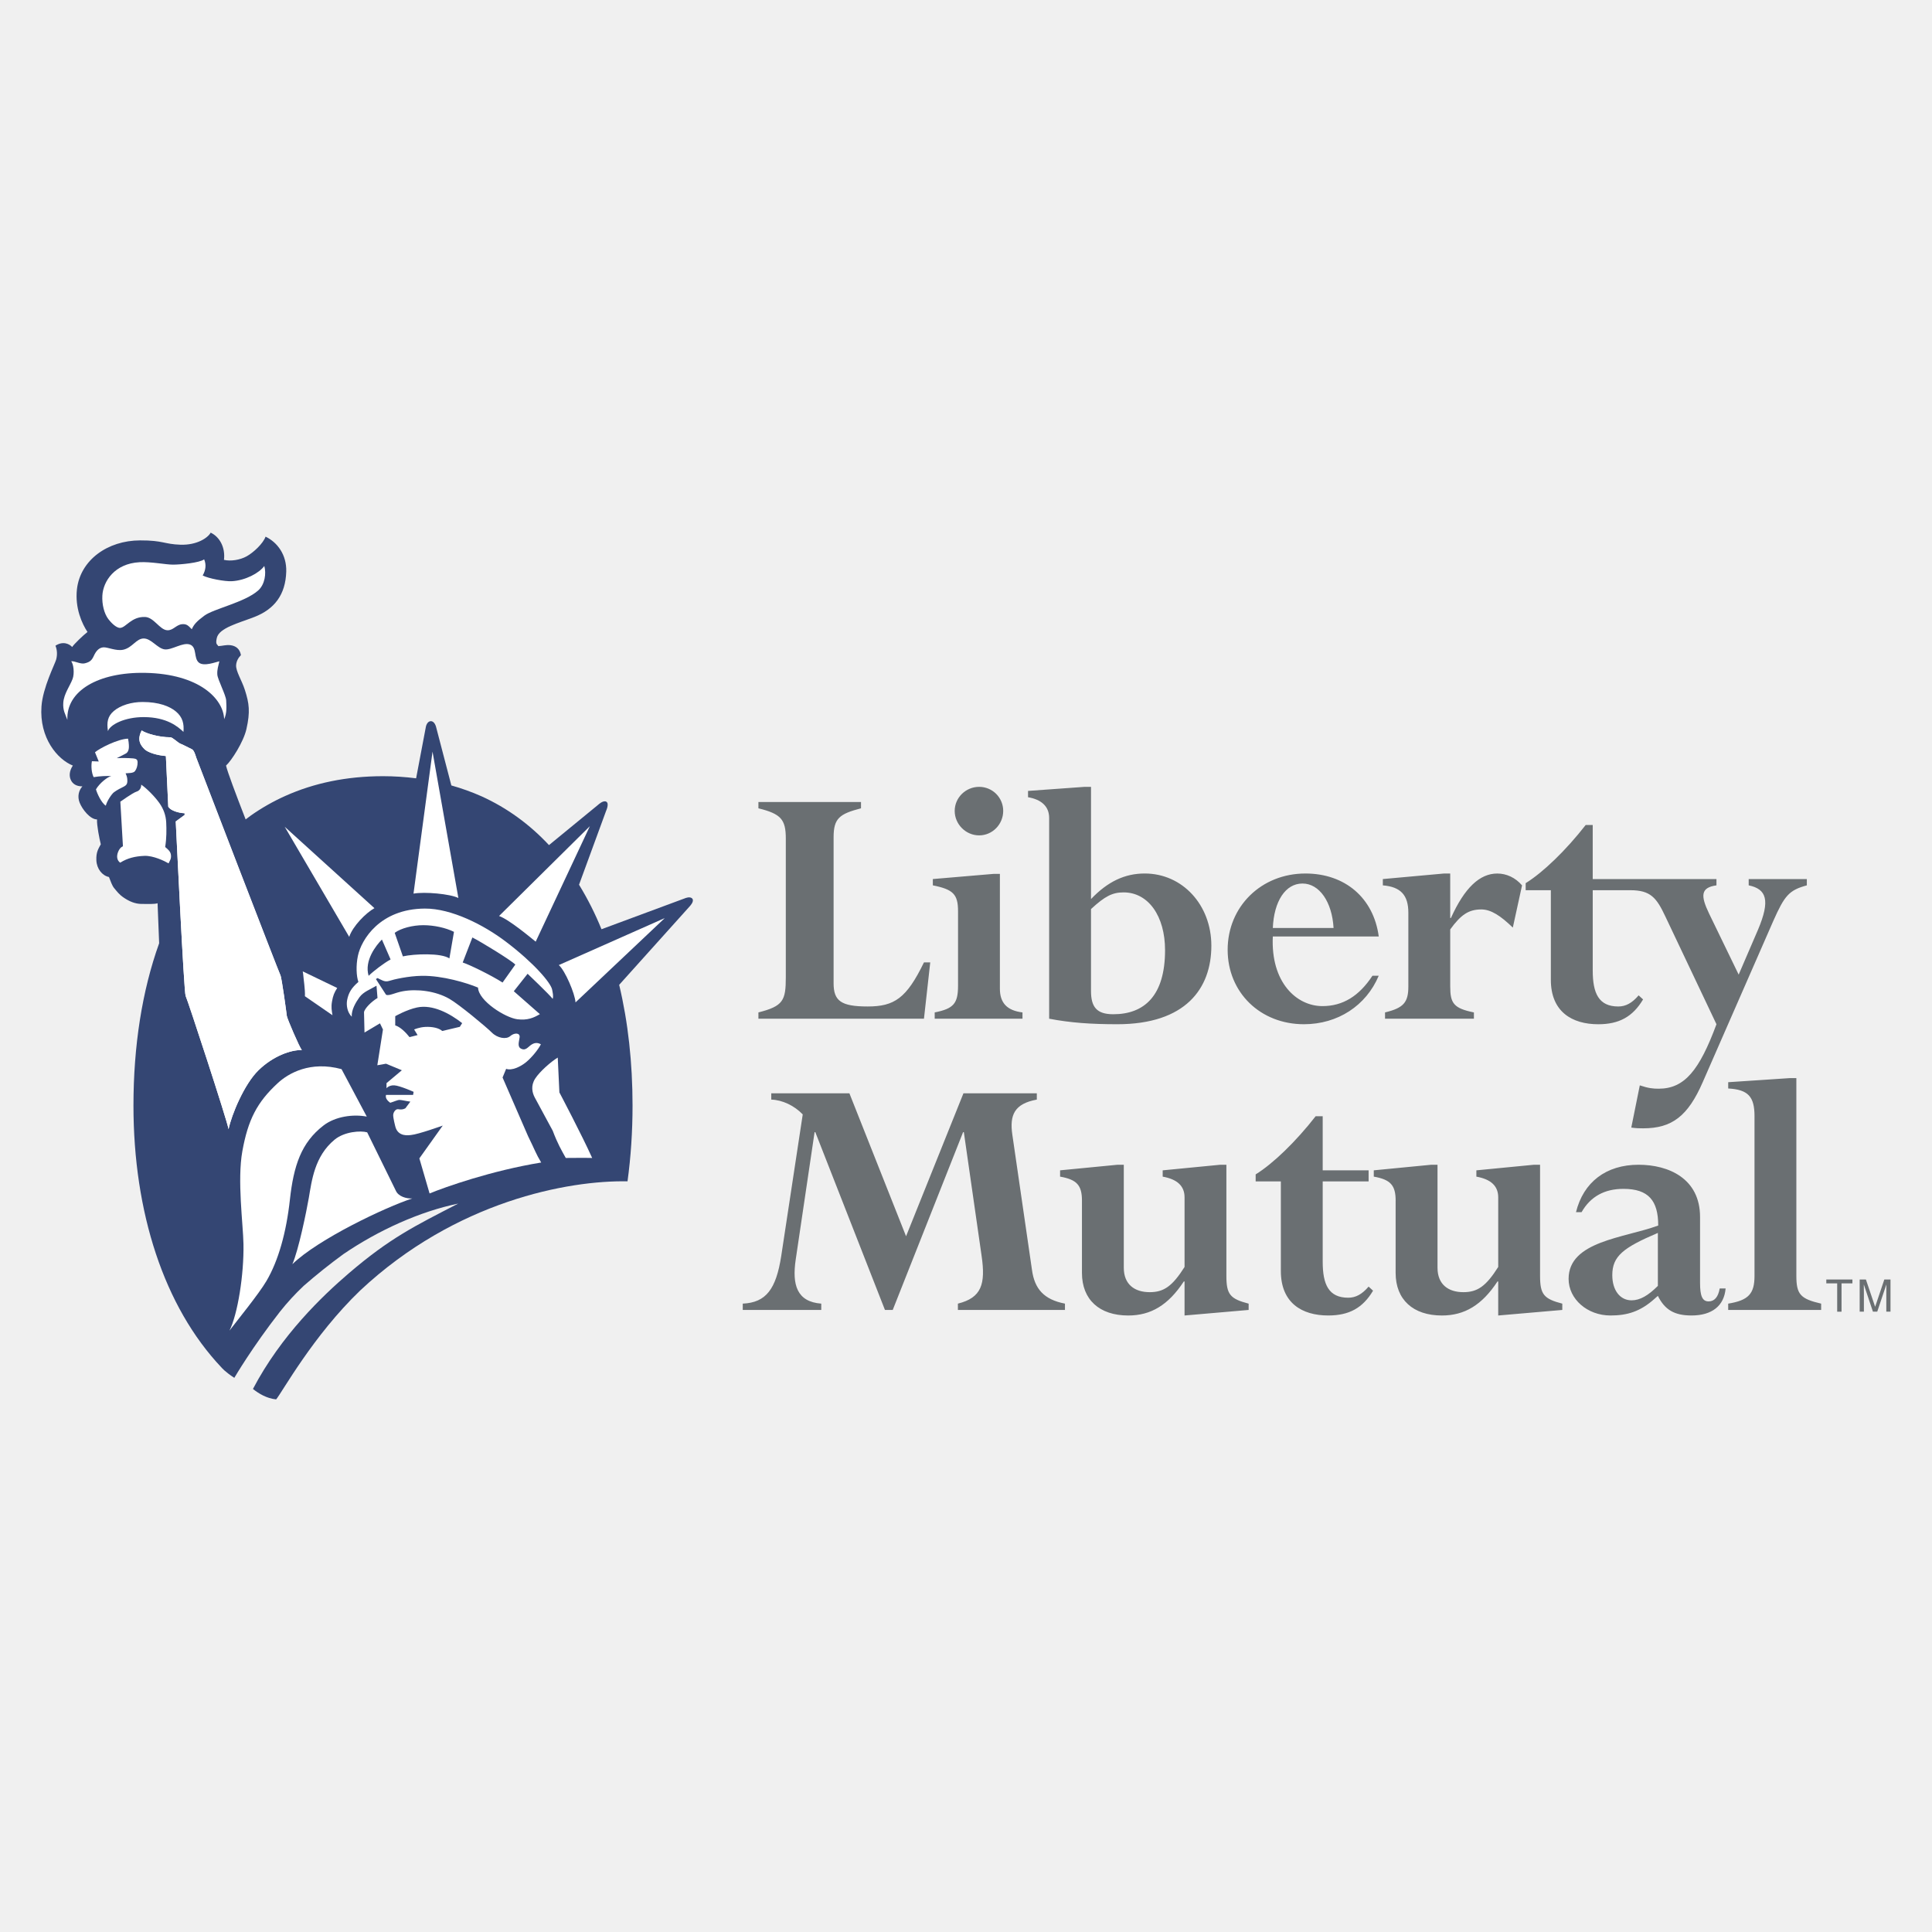
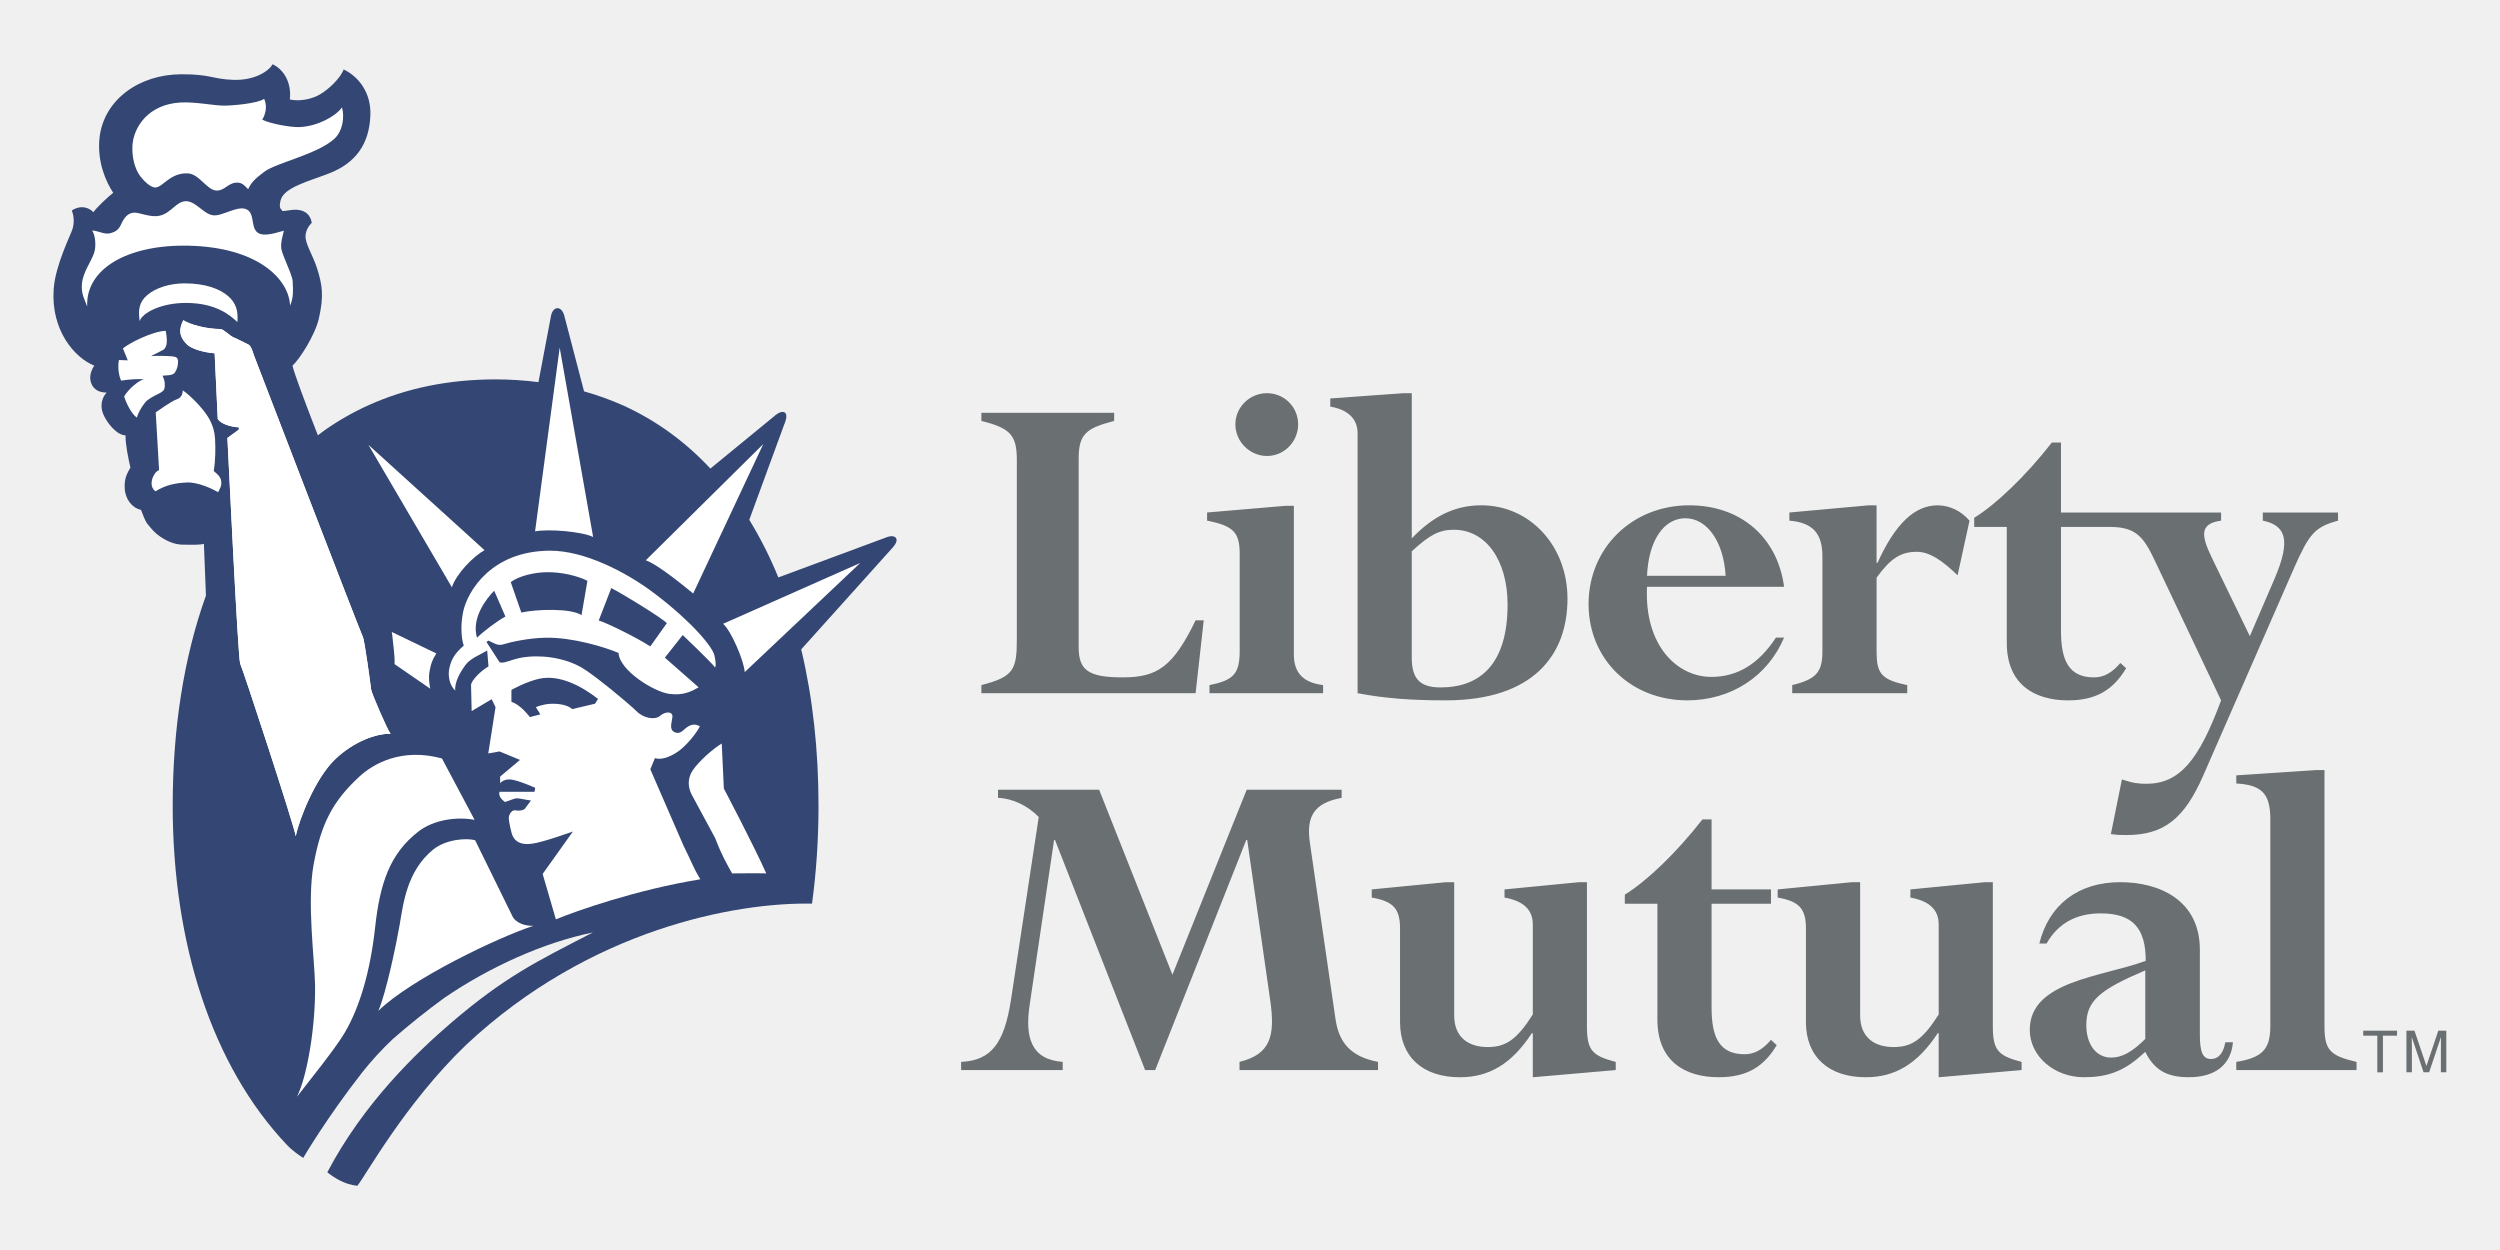
- <svg xmlns="http://www.w3.org/2000/svg" viewBox="0 0 200 200">
+ <svg xmlns="http://www.w3.org/2000/svg" viewBox="0 50 200 100">
  <path fill="none" d="M0 0h200v200H0z" />
  <path d="M71.676 93.038c-.219-.289-.76-.051-.76-.051l-8.65 3.207a31.436 31.436 0 0 0-2.324-4.609l2.801-7.643s.35-.759.025-.948c-.322-.191-.848.317-.848.317l-5.088 4.173c-1.984-2.125-4.313-3.839-6.989-5.053a23.204 23.204 0 0 0-3.119-1.122l-1.579-6.047s-.136-.606-.542-.606c-.405 0-.515.573-.515.573l-1.012 5.342a27.194 27.194 0 0 0-3.426-.22c-3.795 0-7.166.72-10.117 2.044a21.426 21.426 0 0 0-3.563 2.025c-.185.13-.36.271-.541.406-1.05-2.703-1.876-4.909-2.031-5.572.583-.529 1.808-2.457 2.107-3.758.415-1.82.288-2.681-.15-4.058-.317-1.007-.954-1.949-.912-2.585.032-.475.285-.815.499-1.034-.116-.668-.551-.959-1.068-1.026-.476-.064-.847.076-1.271.095-.106-.196-.319-.159-.159-.848.242-1.044 2.244-1.534 3.884-2.169 2.075-.805 3.234-2.3 3.304-4.699.05-1.745-.922-3.036-2.141-3.618-.245.704-1.256 1.651-1.959 2.037-.692.382-1.652.528-2.346.366.152-1.283-.44-2.376-1.377-2.817-.3.547-1.427 1.301-3.121 1.249-1.694-.054-1.803-.455-4.183-.447-3.388.006-6.194 2.05-6.539 5.05-.222 1.949.527 3.584 1.092 4.431-.422.317-1.412 1.27-1.589 1.556-.245-.286-.917-.666-1.727-.137.175.426.208.944.07 1.441-.14.491-1.376 2.893-1.517 4.831-.24 3.281 1.655 5.502 3.245 6.137-.351.53-.424 1.093-.176 1.554.163.305.492.6 1.165.6-.388.423-.535 1.062-.283 1.692.283.705 1.092 1.73 1.799 1.73-.035.599.247 2.008.389 2.574-.246.459-.495.806-.458 1.652.035.882.6 1.594 1.304 1.735.177.425.31.89.555 1.172.247.283.467.626.998.978.528.353 1.128.637 1.835.637.705 0 1.326.034 1.644-.071.015.202.081 2.069.163 4.142-1.774 4.938-2.659 10.663-2.659 16.804v.003c.001 11.007 3.14 20.813 9.133 27.133 0 0 .345.425 1.307 1.047 0 0 1.876-3.206 4.729-6.852a25.053 25.053 0 0 1 2.462-2.679 61.037 61.037 0 0 1 4.09-3.268c3.688-2.512 7.956-4.426 11.9-5.24-4.523 2.331-7.087 3.581-11.34 7.227-2.691 2.309-6.981 6.382-9.913 11.964.61.484 1.432.981 2.401 1.079.62-.728 3.808-6.574 8.703-11.274 9.902-9.272 21.566-11.416 27.673-11.299.343-2.514.52-5.135.52-7.841 0-4.433-.462-8.643-1.384-12.501l7.291-8.114c0-.003.504-.506.288-.797z" fill="#344673" />
  <path d="M17.452 89.375c-.422-.247-1.587-.814-2.504-.776-.951.038-1.754.23-2.504.705-.317-.213-.416-.636-.212-1.13.202-.492.495-.563.495-.563l-.269-4.623s1.299-.924 1.65-1.029c.352-.105.512-.381.512-.733.575.391 1.424 1.257 1.879 1.906.425.6.672 1.268.707 2.01.035.74.042 1.623-.107 2.54.29.248.564.458.6.845.035.391-.105.53-.247.848zM59.577 103.768c-.051-.901-1.097-3.334-1.731-3.864l10.974-4.867-9.243 8.731zM29.473 85.586l9.288 8.426c-.897.504-2.242 1.861-2.611 2.97l-6.677-11.396zM34.908 102.276c-.317.495-.431.792-.537 1.39-.107.602-.028.935.045 1.429l-2.851-1.966c.035-.668-.14-1.757-.185-2.326-.005-.062-.025-.162-.041-.247l3.569 1.72z" fill="#fff" />
  <path d="M19.216 103.096c-.176-.317-.987-17.462-1.022-18.059l.917-.669v-.178c-.669-.036-1.447-.282-1.691-.673l-.248-5.253c-.919-.071-1.864-.362-2.216-.713-.439-.441-.782-.982-.287-1.935.457.32 1.796.707 2.961.707.246 0 .765.555 1.06.671.337.134.902.446 1.169.563.24.105.389.669.46.881.07.212 8.563 22.261 8.706 22.507.142.247.637 3.949.669 4.232.038.282 1.307 3.243 1.553 3.527-1.128-.034-2.977.612-4.494 2.097-1.482 1.447-2.793 4.628-3.091 6.095-.106-.777-4.268-13.483-4.446-13.8zM30.01 124.189c-.369 3.389-1.194 6.329-2.434 8.429-.797 1.352-3.037 4.093-3.821 5.127.849-1.691 1.504-5.777 1.449-8.953-.035-2.062-.661-6.611-.115-9.627.587-3.236 1.507-5.055 3.673-7.049 1.104-1.017 3.366-2.316 6.594-1.439l2.612 4.912c-1.398-.267-3.245-.027-4.477.92-2.316 1.779-3.096 4.178-3.481 7.68z" fill="#fff" />
  <path d="M30.265 130.869c.635-1.43 1.47-5.505 1.704-6.869.302-1.749.582-4.303 2.666-6.021 1.024-.845 2.706-.955 3.375-.76l2.955 6.017c.264.637 1.132.862 1.713.827-2.768.899-9.747 4.212-12.413 6.806zM55.399 111.659c-.475.742-.305 1.454-.042 1.951.3.56 1.863 3.448 1.863 3.448.493 1.31.878 1.969 1.348 2.813.847 0 1.764-.022 2.732 0-1.033-2.313-3.392-6.784-3.392-6.784l-.17-3.607c-.687.415-1.864 1.439-2.339 2.179zM42.806 92.506c1.164-.21 3.8.031 4.645.455L44.775 77.81l-1.969 14.696zM20.318 78.438c-.071-.211-.217-.776-.46-.881-.265-.119-.832-.432-1.169-.566-.292-.115-.813-.668-1.059-.668-1.164 0-2.505-.387-2.962-.707-.495.953-.152 1.494.287 1.935.353.351 1.297.638 2.216.713l.248 5.253c.245.391 1.022.635 1.691.669v.176l-.917.673c.035.597.846 17.742 1.024 18.059.175.317 4.338 13.023 4.443 13.798.297-1.464 1.609-4.647 3.091-6.094 1.517-1.482 3.366-2.129 4.494-2.095-.246-.284-1.515-3.245-1.553-3.527-.032-.283-.527-3.985-.667-4.232-.142-.246-8.637-22.294-8.707-22.506z" fill="#fff" />
  <path d="M14.893 74.234c2.399.005 3.536 1.002 4.098 1.531.07-.811-.058-1.526-.812-2.137-.627-.509-1.729-.959-3.421-.959-1.129 0-2.264.331-2.97.929-.647.55-.753 1.171-.613 2.089.211-.67 1.742-1.461 3.718-1.453zM10.596 61.648c-.053.915.19 1.87.615 2.435.241.321.812.94 1.234.916.601-.038 1.165-1.186 2.574-1.13.917.036 1.517 1.331 2.294 1.375.6.038.917-.562 1.524-.627.519-.055.699.206 1.017.522.212-.492.517-.827 1.304-1.409.952-.707 4.198-1.377 5.575-2.611.689-.618.845-1.76.627-2.529-.522.733-1.969 1.507-3.378 1.577-.707.035-2.401-.277-3.001-.594.301-.516.4-1.103.152-1.668-.459.354-2.443.546-3.221.546-.776 0-2.289-.316-3.463-.251-2.576.136-3.768 1.966-3.853 3.448z" fill="#fff" />
  <path d="M15.041 69.654c5.575.107 8.091 2.681 8.163 4.798.283-.637.245-1.235.21-1.941-.027-.562-.879-2.15-.917-2.68-.035-.529.106-.881.212-1.375-.352.07-1.586.564-2.116.141-.567-.454-.175-1.586-.917-1.869-.742-.285-1.904.599-2.646.494-.74-.107-1.375-1.127-2.149-1.127-.78 0-1.167.95-2.119 1.163-.734.164-1.624-.279-2.059-.246-.48.034-.77.408-.982.866-.211.461-.382.649-.945.79-.45.114-1.094-.28-1.412-.21.246.247.37 1.25.147 1.834-.282.741-.887 1.518-.959 2.442-.06.816.212 1.192.425 1.791-.142-3.001 3.196-4.964 8.064-4.871zM11.527 80.342c-.387.071-1.199.707-1.594 1.369.115.427.572 1.421 1.022 1.693.102-.459.607-1.224.857-1.402.35-.251.702-.423.984-.562.282-.143.387-.284.387-.605 0-.314-.041-.464-.182-.781.28-.034.802.009.982-.24.175-.245.26-.565.26-.881 0-.319-.143-.39-.458-.424a13.204 13.204 0 0 0-1.7-.022l.924-.473c.21-.103.282-.315.318-.492.034-.176.026-.574-.071-1.057-1.06.034-2.929.986-3.423 1.409l.39.955-.707-.029c-.105.483-.035 1.228.177 1.65.635-.108 1.375-.142 1.834-.108zM57.156 102.443c-.13-.685-1.849-2.734-4.78-4.954-2.284-1.737-5.637-3.449-8.396-3.434-4.656.027-6.579 3.224-6.93 4.893-.212 1.009-.161 2.101.051 2.701-.74.635-1.022 1.146-1.165 1.869-.1.521 0 1.269.478 1.729-.053-.689.415-1.486.794-2.011.425-.583 1.129-.81 1.767-1.195l.105 1.272c-.603.347-1.347 1.087-1.397 1.474l.05 2.102 1.601-.954.309.637-.582 3.703.899-.16 1.639.678-1.587 1.332v.532s.241-.328.8-.303c.56.025 2.004.672 2.004.672l-.052.32H39.96c-.107.369.222.654.435.812.368-.104.751-.295.962-.295.209 0 .699.125 1.122.178l-.507.68s-.262.2-.742.104c-.264-.052-.527.317-.527.62 0 .32.205 1.114.205 1.114.26 1.192 1.477.949 1.632.938.774-.067 3.293-.978 3.293-.978l-2.421 3.396 1.058 3.631c1.598-.657 6.371-2.354 11.554-3.203-.566-.939-.658-1.314-1.353-2.714l-2.645-6.084.37-.899c.582.212 1.48-.213 2.062-.688.583-.477 1.27-1.324 1.534-1.854-.37-.21-.685-.16-1.004.055-.317.213-.564.62-1.004.422-.479-.209-.245-.731-.192-1.209.053-.475-.55-.482-.972-.115-.424.37-1.325.213-1.907-.367-.582-.584-3.383-2.913-4.39-3.49-1.447-.832-3.386-1.045-4.815-.787-.834.147-1.429.518-1.747.359l-1.047-1.619.167-.104c.37.159.719.454 1.197.296.475-.159 2.006-.509 3.386-.528 2.119-.036 4.692.738 5.822 1.219.052 1.374 2.821 3.12 4.073 3.277 1.057.133 1.697-.157 2.329-.529l-2.699-2.371 1.429-1.809s2.276 2.168 2.594 2.596c.101-.252-.001-.664-.056-.957zm-16.241 2.752s1.162-.668 2.256-.902c1.614-.345 3.403.625 4.672 1.621l-.242.383-1.819.43c-.354-.314-1.024-.455-1.748-.422-.644.032-1.163.267-1.163.267l.358.58-.836.212c-.37-.475-.952-1.059-1.479-1.217v-.952zm-2.755-4.179c-.476-1.597.796-3.176 1.375-3.756l.899 2.062c-.684.371-1.744 1.178-2.274 1.694zm8.361-1.8c-.847-.583-3.65-.478-4.815-.212l-.847-2.437c.637-.475 1.853-.792 2.963-.792 1.112 0 2.328.268 3.173.689l-.474 2.752zm5.504 2.496c-1.165-.749-3.442-1.86-4.126-2.074l1.002-2.591c.849.425 3.97 2.326 4.446 2.805l-1.322 1.86zM51.664 94.823c1.047.372 3.261 2.233 3.791 2.657l5.607-11.954-9.398 9.297z" fill="#fff" />
  <g>
    <g fill="#6a6f72">
      <path d="M86.293 101.776c0 1.839.769 2.414 3.528 2.414s4.023-.842 5.827-4.563h.65l-.65 5.83H78.511v-.652c2.569-.651 2.836-1.229 2.836-3.644v-14.34c0-1.994-.497-2.567-2.836-3.145v-.652h10.62v.652c-2.224.577-2.837 1.036-2.837 2.992v15.108zM103.508 102.349c0 1.457.729 2.264 2.339 2.456v.652h-9.088v-.652c1.954-.385 2.417-.922 2.417-2.761v-7.708c0-1.764-.5-2.262-2.609-2.685v-.652l6.29-.535h.652v11.885zm-2.147-20.895a2.486 2.486 0 0 1 2.491 2.491c0 1.382-1.111 2.533-2.491 2.533-1.382 0-2.531-1.151-2.531-2.533 0-1.379 1.149-2.491 2.531-2.491zM112.94 94.106c1.457-1.343 2.222-1.726 3.373-1.726 2.566 0 4.293 2.454 4.293 5.982 0 4.715-2.146 6.632-5.364 6.632-1.729 0-2.302-.768-2.302-2.414v-8.474zm0-12.652h-.654l-5.864.422v.652c1.342.23 2.186.919 2.186 2.146v20.782c2.185.42 4.333.572 7.055.572 7.056 0 9.736-3.681 9.736-8.129 0-4.218-2.988-7.475-6.898-7.475-2.071 0-3.838.843-5.56 2.647V81.454zM131.763 96.062c.115-2.761 1.302-4.6 3.068-4.6 1.762 0 3.066 1.917 3.219 4.6h-6.287zm10.965.881c-.535-3.985-3.486-6.518-7.591-6.518-4.561 0-8.051 3.411-8.051 7.898 0 4.409 3.373 7.705 7.897 7.705 3.488 0 6.439-1.916 7.744-5.022h-.65c-1.382 2.109-3.068 3.146-5.177 3.146-2.684 0-5.367-2.457-5.138-7.21h10.966zM156.607 96.023c-1.267-1.226-2.264-1.878-3.261-1.878-1.302 0-2.109.536-3.219 2.069v5.905c0 1.727.343 2.261 2.451 2.686v.652h-9.2v-.652c1.92-.462 2.414-1.037 2.414-2.686v-7.63c0-1.84-.802-2.684-2.641-2.837V91l6.321-.573h.654v4.602h.075c1.419-3.146 2.991-4.602 4.795-4.602.955 0 1.877.423 2.566 1.226l-.955 4.37zM181.024 90.999v.652c1.842.382 2.262 1.534.96 4.603l-1.997 4.638-3.065-6.324c-.885-1.842-.885-2.686.765-2.916V91h-12.809v-5.596h-.729c-2.034 2.607-4.41 4.909-6.212 6.02v.729h2.606v9.279c0 3.296 2.187 4.598 4.907 4.598 2.148 0 3.568-.767 4.64-2.571l-.459-.42c-.69.808-1.345 1.152-2.106 1.152-2.034 0-2.646-1.379-2.646-3.721v-8.317h3.876c2.108 0 2.723.767 3.643 2.722l5.29 11.155c-1.765 4.755-3.296 6.672-5.979 6.672-.577 0-1.037-.038-1.957-.345l-.882 4.37c.54.077.845.077 1.227.077 2.991 0 4.641-1.267 6.175-4.793l7.283-16.64c1.189-2.684 1.649-3.218 3.488-3.719V91h-6.019zM106.831 131.466c.268 1.954 1.229 3.065 3.413 3.485v.652H99.162v-.652c2.454-.611 2.877-2.026 2.454-4.939l-1.839-12.811h-.078l-7.283 18.402h-.807l-7.208-18.402h-.075l-1.954 13.19c-.385 2.608.113 4.37 2.644 4.56v.652H76.89v-.652c2.414-.109 3.448-1.494 3.984-4.939l2.225-14.649c-.882-.92-2.109-1.494-3.258-1.534v-.652h8.088l5.866 14.8 5.942-14.8h7.594v.652c-2.302.425-2.839 1.571-2.533 3.643l2.033 13.994zM112.004 124.297c0-1.611-.537-2.186-2.264-2.493v-.652l5.944-.577h.651v10.659c0 1.727 1.112 2.531 2.687 2.531 1.454 0 2.336-.612 3.603-2.608v-7.206c0-1.189-.77-1.877-2.264-2.146v-.652l5.942-.577h.652v11.504c0 1.916.385 2.376 2.304 2.873v.652l-6.635.575v-3.523h-.077c-1.609 2.451-3.413 3.523-5.752 3.523-2.988 0-4.792-1.647-4.792-4.408v-7.475zM132.593 122.301h-2.608v-.728c1.801-1.111 4.18-3.413 6.209-6.019h.732v5.597h4.752v1.149h-4.752v8.32c0 2.339.611 3.719 2.644 3.719.765 0 1.419-.346 2.108-1.15l.46.423c-1.072 1.802-2.491 2.566-4.641 2.566-2.721 0-4.904-1.3-4.904-4.601v-9.276zM144.477 124.297c0-1.611-.537-2.186-2.264-2.493v-.652l5.944-.577h.654v10.659c0 1.727 1.109 2.531 2.679 2.531 1.459 0 2.341-.612 3.605-2.608v-7.206c0-1.189-.768-1.877-2.262-2.146v-.652l5.942-.577h.652v11.504c0 1.916.385 2.376 2.301 2.873v.652l-6.634.575v-3.523h-.075c-1.611 2.451-3.413 3.523-5.754 3.523-2.988 0-4.79-1.647-4.79-4.408v-7.475zM171.622 133.115c-1 .997-1.842 1.494-2.724 1.494-1.189 0-1.994-1.037-1.994-2.606 0-1.954 1.109-2.838 4.718-4.372v5.484zm4.367-7.134c0-3.988-3.258-5.407-6.364-5.407-3.373 0-5.712 1.804-6.479 4.91h.577c.917-1.612 2.374-2.414 4.33-2.414 2.608 0 3.605 1.227 3.605 3.796-3.528 1.302-9.277 1.608-9.277 5.52 0 2.108 1.954 3.793 4.333 3.793 1.761 0 3.103-.42 4.56-1.725l.348-.305c.725 1.454 1.724 2.029 3.485 2.029 2.111 0 3.376-.995 3.528-2.796h-.612c-.155.882-.537 1.339-1.151 1.339-.65 0-.883-.572-.883-1.914v-6.826zM181.627 115.555c0-2.032-.655-2.762-2.724-2.876v-.65l6.403-.425h.652v20.475c0 1.916.423 2.376 2.566 2.873v.652h-9.622v-.652c2.111-.342 2.724-1.031 2.724-2.873v-16.524zM189.058 132.853h1.127v2.931h.45v-2.931h1.126v-.399h-2.703v.399zM195.27 135.783v-1.966c0-.098.007-.52.007-.832h-.007l-.938 2.798h-.447l-.935-2.793h-.01c0 .308.01.729.01.827v1.966h-.437v-3.33h.645l.952 2.815h.007l.947-2.815h.64v3.33h-.434z" />
    </g>
  </g>
</svg>
